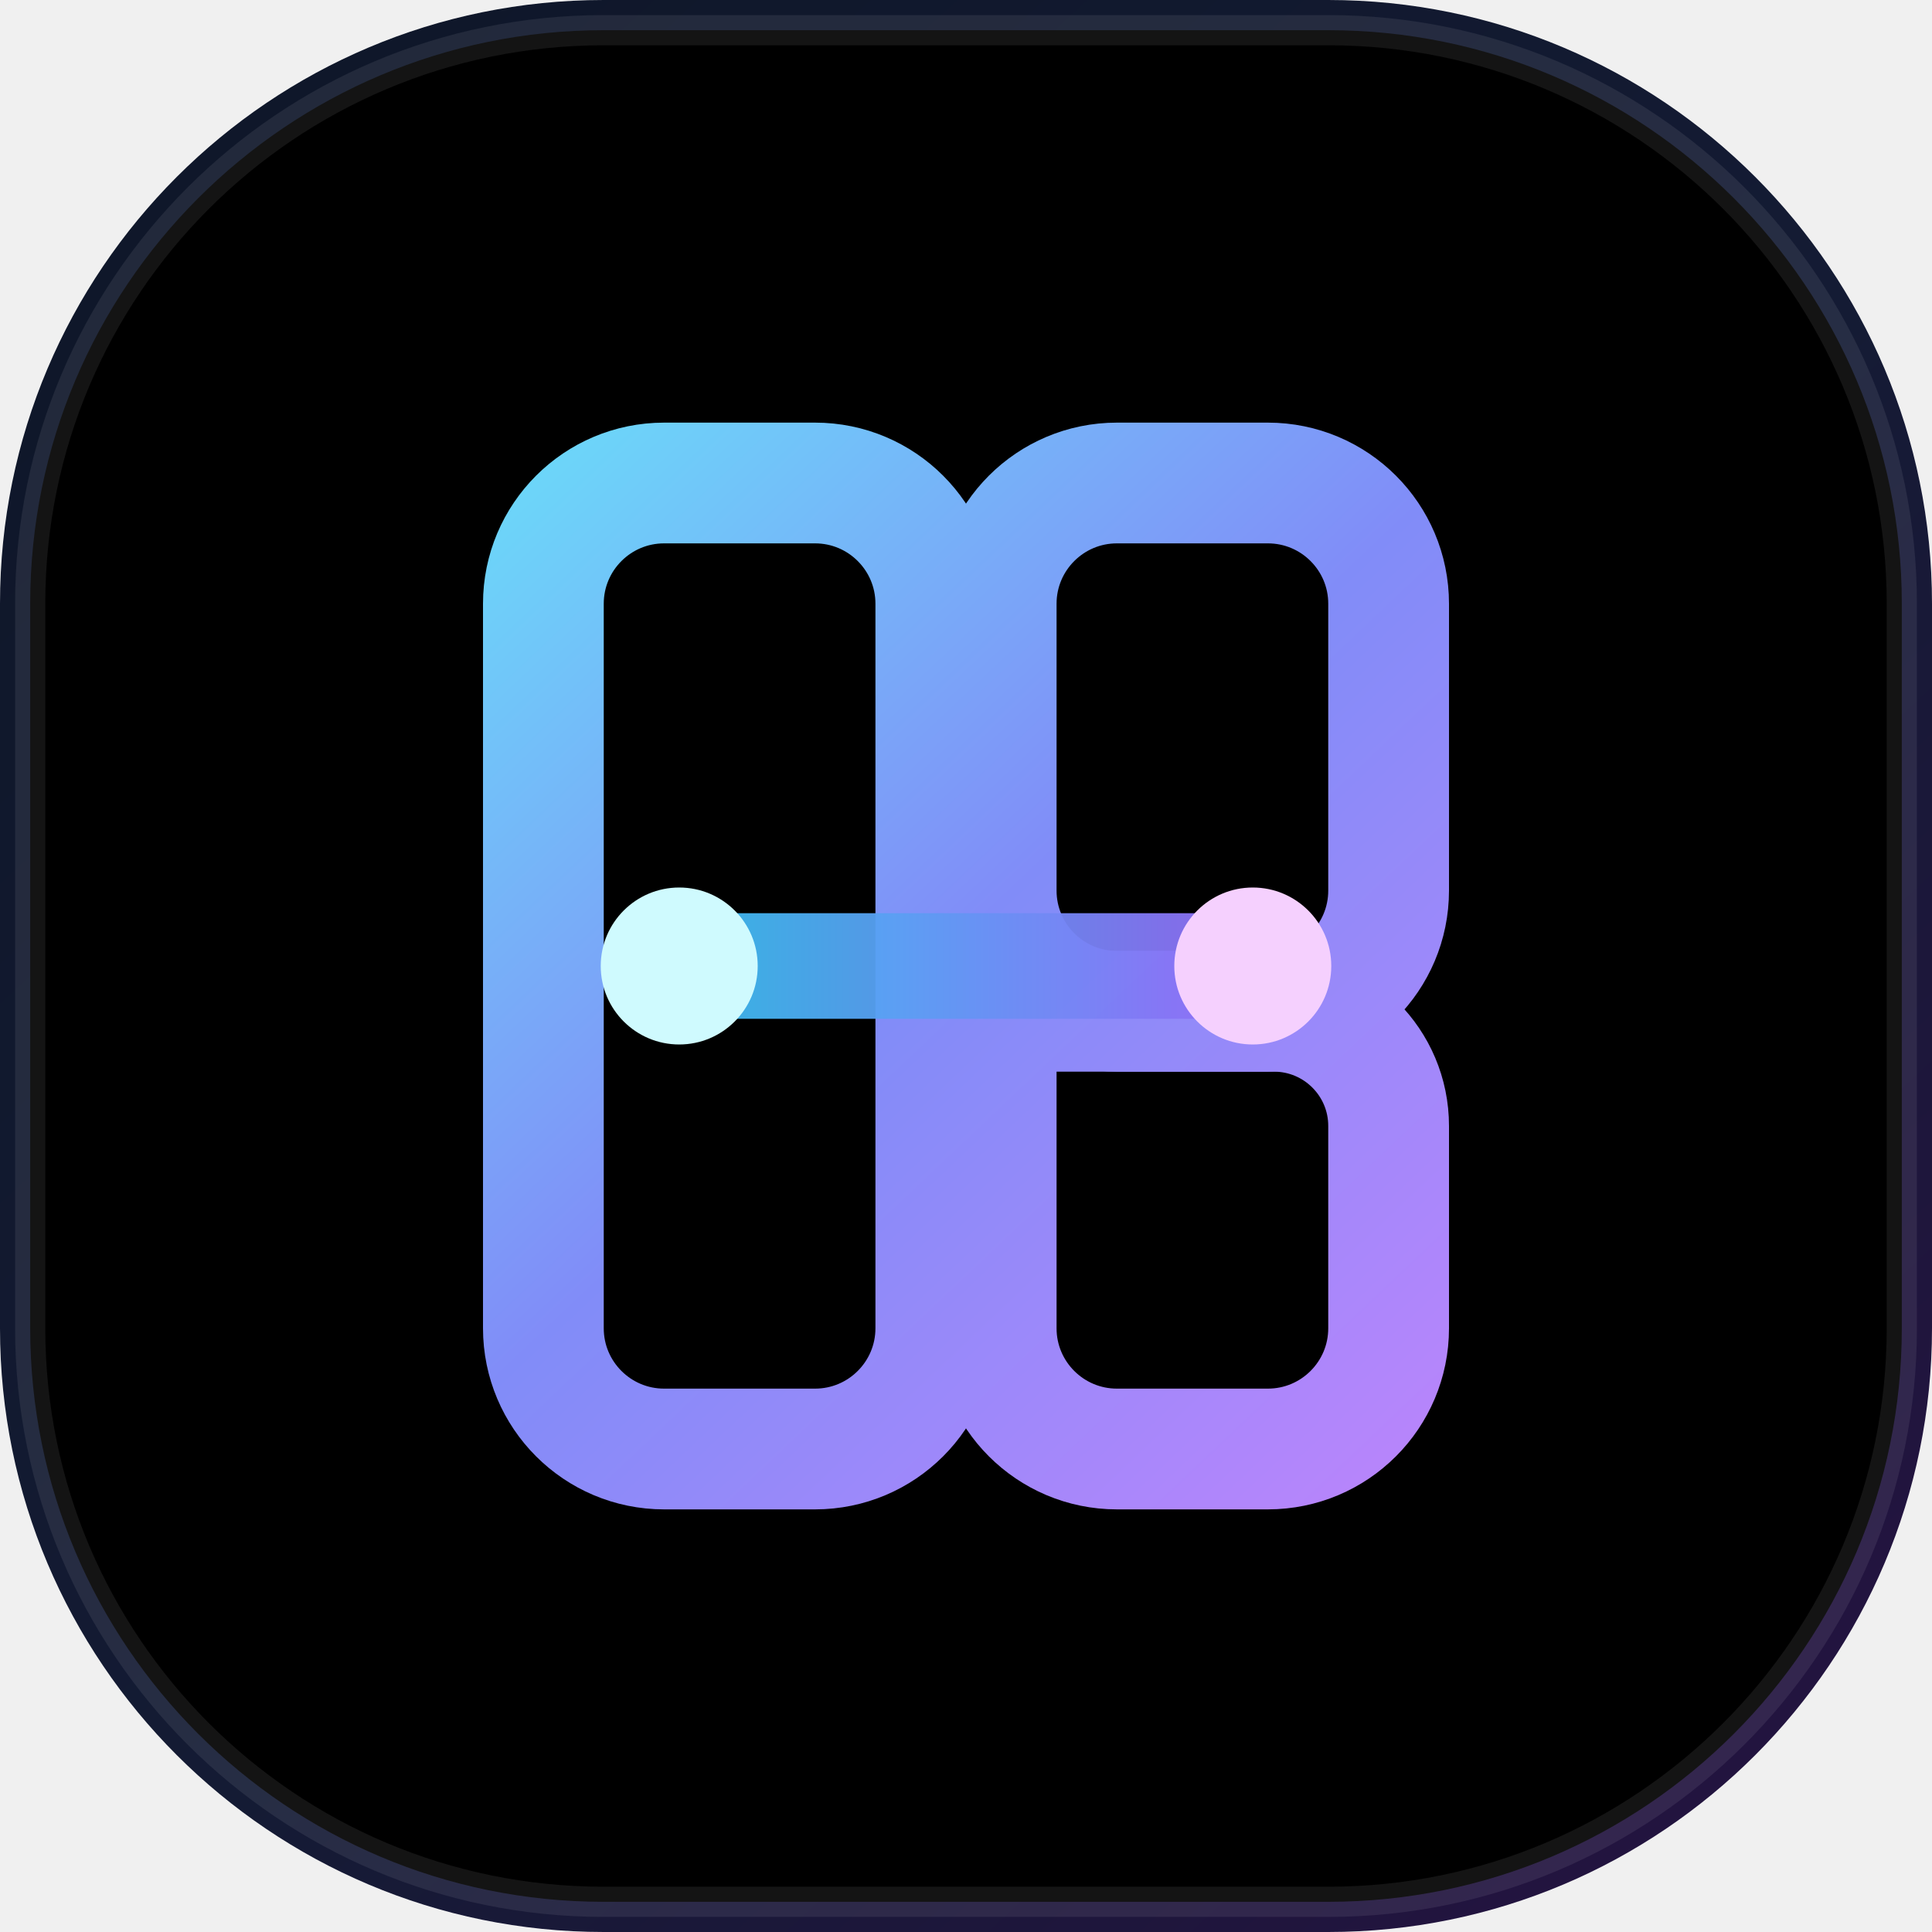
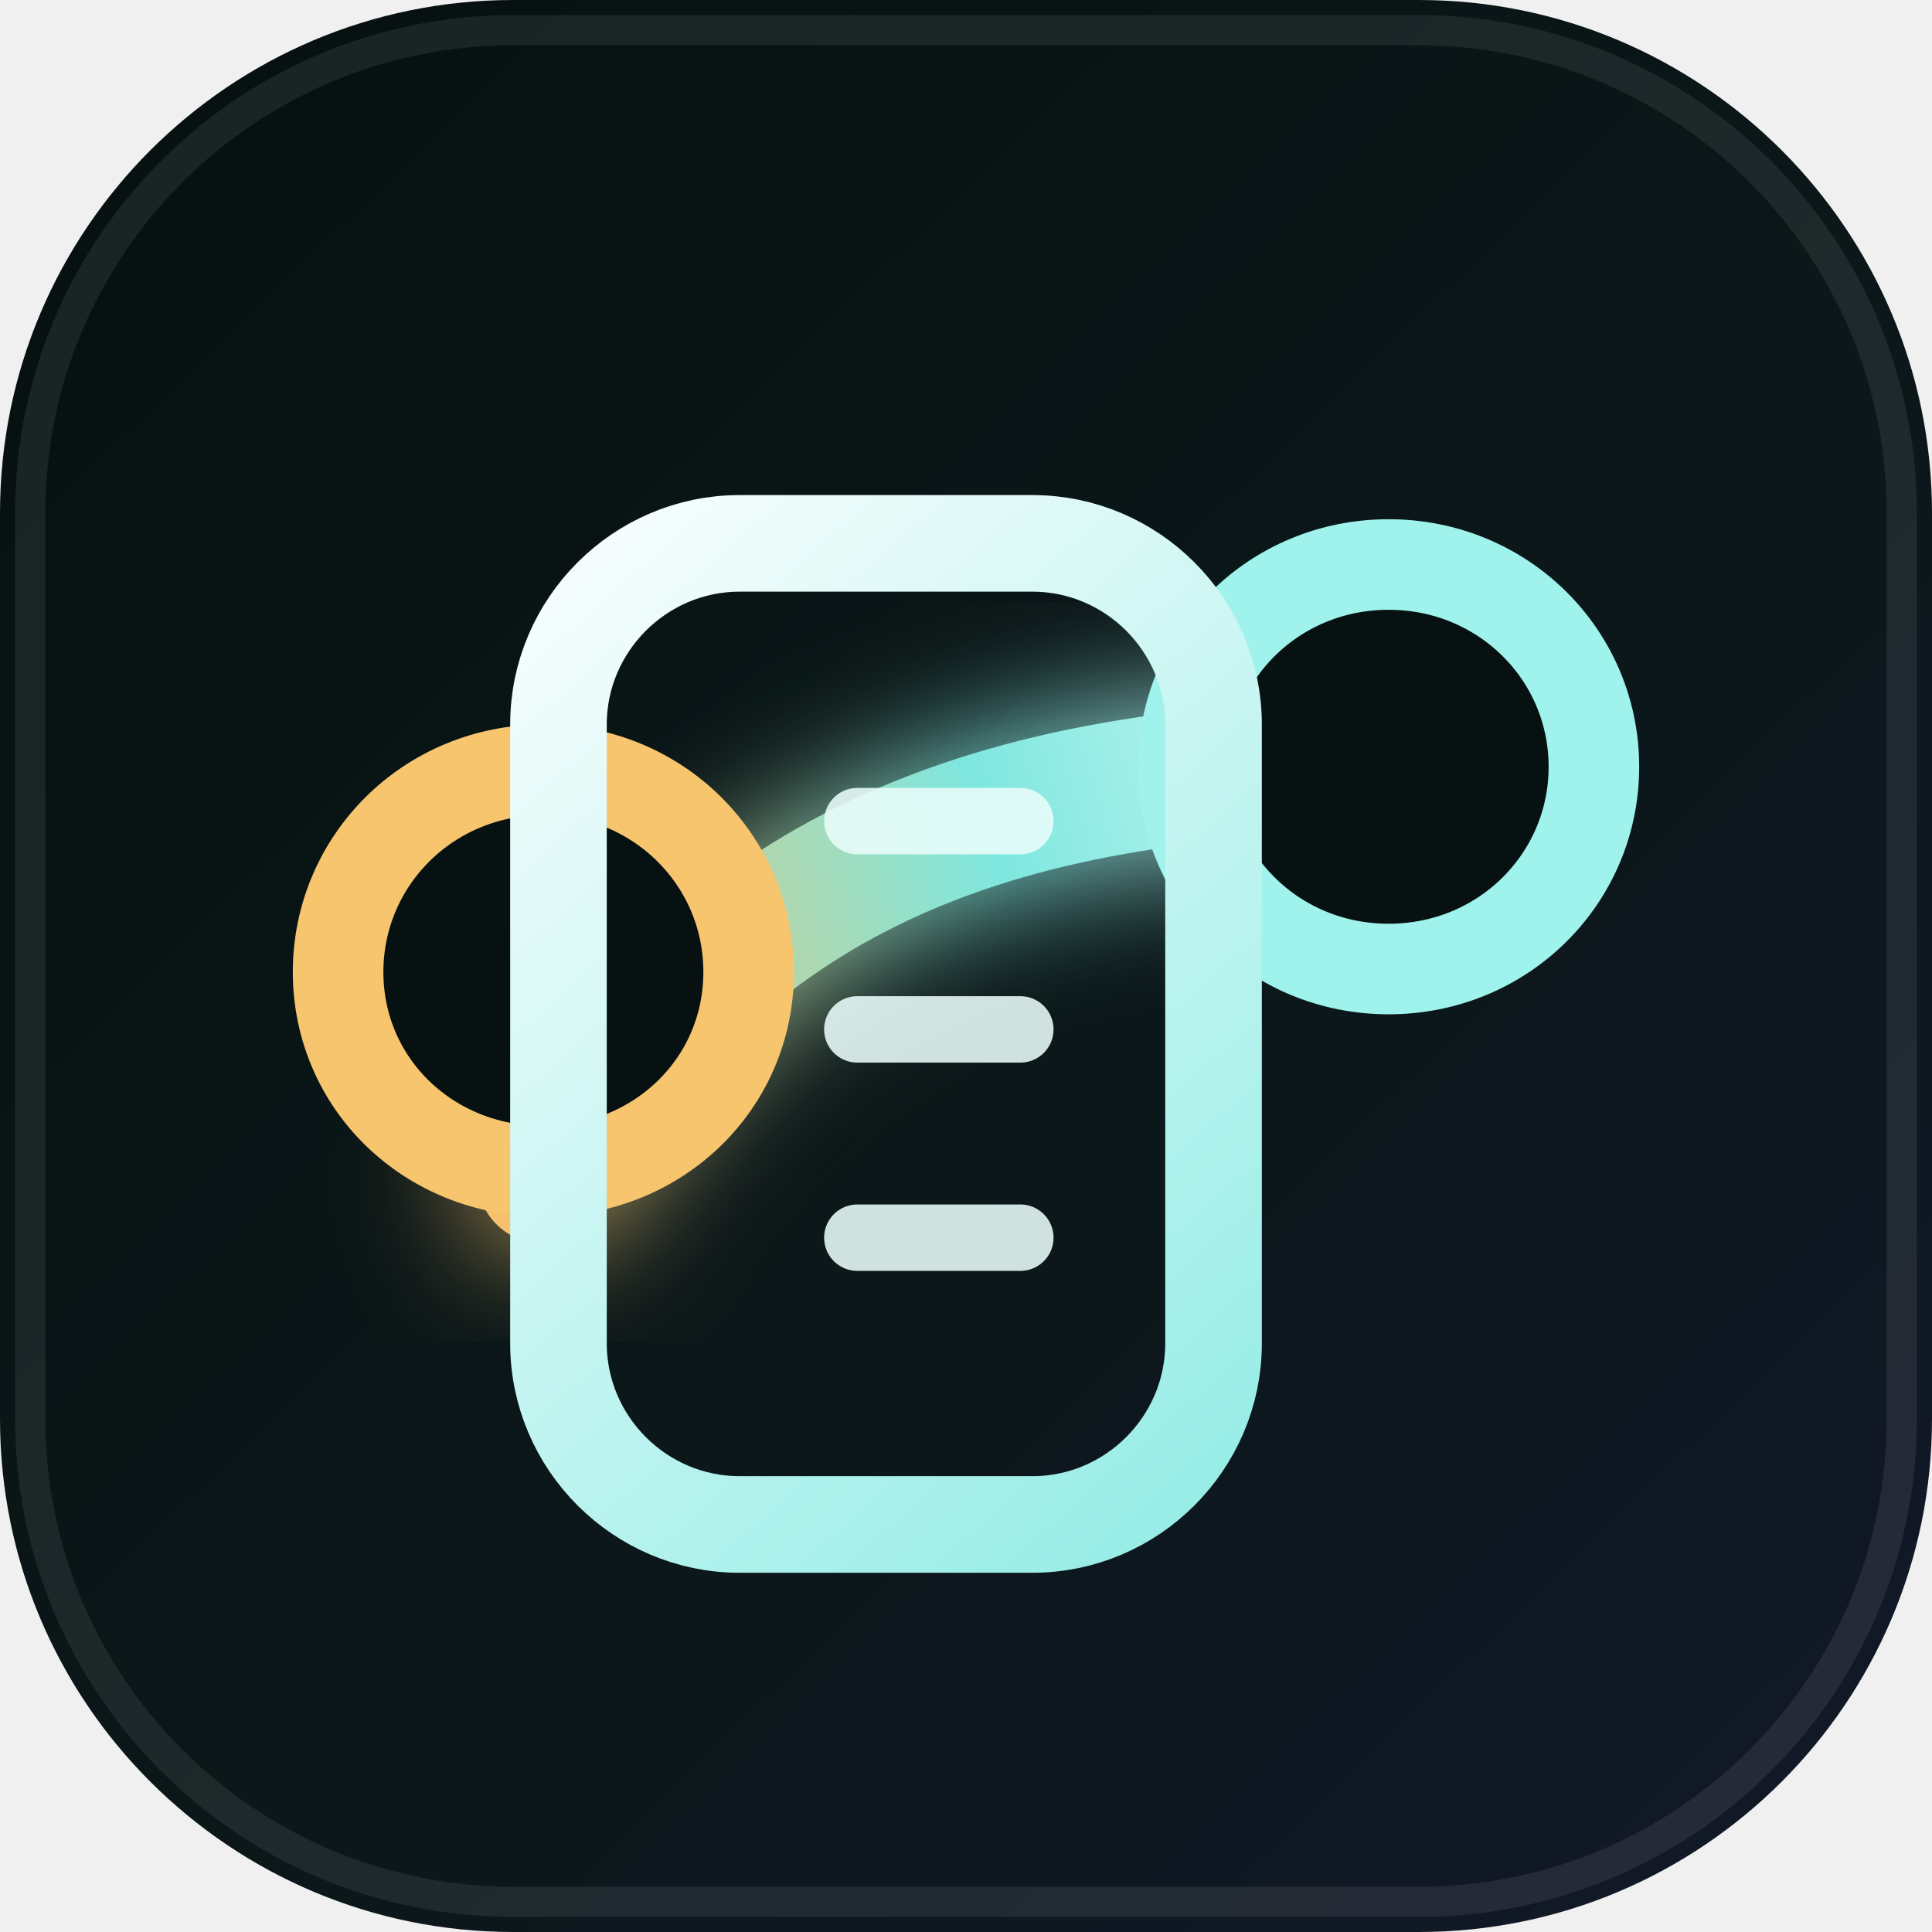
<svg xmlns="http://www.w3.org/2000/svg" viewBox="0 0 64 64" width="64" height="64" role="img" aria-label="PonsLink icon">
  <defs>
-     <linearGradient id="bg" x1="8" y1="6" x2="56" y2="58" gradientUnits="userSpaceOnUse">
-       <stop offset="0" stop-color="#0F172A" />
-       <stop offset="0.55" stop-color="#141B34" />
-       <stop offset="1" stop-color="#22143F" />
+     <linearGradient id="bg" x1="8" y1="6" x2="58" y2="58" gradientUnits="userSpaceOnUse">
+       <stop offset="0" stop-color="#071111" />
+       <stop offset="0.56" stop-color="#0B1719" />
+       <stop offset="1" stop-color="#111826" />
    </linearGradient>
-     <linearGradient id="frame" x1="14" y1="12" x2="50" y2="50" gradientUnits="userSpaceOnUse">
-       <stop offset="0" stop-color="#67E8F9" />
-       <stop offset="0.5" stop-color="#818CF8" />
-       <stop offset="1" stop-color="#C084FC" />
+     <linearGradient id="bridge" x1="16" y1="34" x2="49" y2="24" gradientUnits="userSpaceOnUse">
+       <stop offset="0" stop-color="#F5C16C" />
+       <stop offset="0.52" stop-color="#7EE7DF" />
+       <stop offset="1" stop-color="#EAFDFB" />
    </linearGradient>
-     <linearGradient id="pulse" x1="18" y1="34" x2="46" y2="34" gradientUnits="userSpaceOnUse">
-       <stop offset="0" stop-color="#22D3EE" />
-       <stop offset="1" stop-color="#A855F7" />
+     <linearGradient id="room" x1="17" y1="15" x2="47" y2="49" gradientUnits="userSpaceOnUse">
+       <stop offset="0" stop-color="#FFFFFF" />
+       <stop offset="1" stop-color="#8DEBE4" />
    </linearGradient>
+     <filter id="glow" x="-40%" y="-40%" width="180%" height="180%" color-interpolation-filters="sRGB">
+       <feGaussianBlur stdDeviation="2.2" result="blur" />
+       <feMerge>
+         <feMergeNode in="blur" />
+         <feMergeNode in="SourceGraphic" />
+       </feMerge>
+     </filter>
  </defs>
-   <rect width="64" height="64" rx="20" fill="url(#bg)" />
-   <rect x="1" y="1" width="62" height="62" rx="19" stroke="rgba(255,255,255,0.08)" />
-   <path d="M18 20C18 17.791 19.791 16 22 16H27C29.209 16 31 17.791 31 20V44C31 46.209 29.209 48 27 48H22C19.791 48 18 46.209 18 44V20Z" fill="none" stroke="url(#frame)" stroke-width="4" stroke-linejoin="round" />
-   <path d="M33 20C33 17.791 34.791 16 37 16H42C44.209 16 46 17.791 46 20V29.5C46 31.709 44.209 33.5 42 33.5H37C34.791 33.5 33 31.709 33 29.5V20Z" fill="none" stroke="url(#frame)" stroke-width="4" stroke-linejoin="round" />
-   <path d="M32 33.5H42.2C44.299 33.5 46 35.201 46 37.3V44C46 46.209 44.209 48 42 48H37C34.791 48 33 46.209 33 44V33.5Z" fill="none" stroke="url(#frame)" stroke-width="4" stroke-linejoin="round" />
-   <path d="M22.5 32H41.5" stroke="url(#pulse)" stroke-width="3.5" stroke-linecap="round" opacity="0.95" />
-   <circle cx="22.5" cy="32" r="2.6" fill="#CFFAFE" />
-   <circle cx="41.5" cy="32" r="2.6" fill="#F5D0FE" />
+   <rect width="64" height="64" rx="17" fill="url(#bg)" />
+   <rect x="1" y="1" width="62" height="62" rx="16" fill="none" stroke="#FFFFFF" stroke-opacity="0.08" />
+   <path d="M18 39C23.6 29.6 31.8 25.4 46 25.4" fill="none" stroke="url(#bridge)" stroke-width="4.4" stroke-linecap="round" filter="url(#glow)" />
+   <path d="M18 25.5C21.8 25.5 24.8 28.5 24.8 32.2C24.8 35.9 21.8 38.8 18 38.8C14.2 38.8 11.2 35.9 11.2 32.2C11.2 28.5 14.2 25.5 18 25.5Z" fill="#071111" stroke="#F7C56D" stroke-width="3" />
+   <path d="M46 18.7C49.8 18.7 52.8 21.7 52.8 25.4C52.8 29.1 49.8 32.1 46 32.1C42.2 32.1 39.2 29.1 39.2 25.4C39.2 21.7 42.2 18.7 46 18.7Z" fill="#071111" stroke="#9FF3EC" stroke-width="3" />
+   <path d="M24.5 18H34.2C37.5 18 40.2 20.7 40.2 24V44.5C40.2 47.8 37.5 50.5 34.2 50.5H24.5C21.2 50.5 18.5 47.8 18.5 44.5V24C18.5 20.7 21.2 18 24.5 18Z" fill="none" stroke="url(#room)" stroke-width="3.2" stroke-linejoin="round" />
+   <path d="M28.4 27.2H33.8M28.4 34.1H33.8M28.4 41H33.8" stroke="#EAFDFB" stroke-width="2.2" stroke-linecap="round" opacity="0.88" />
</svg>
